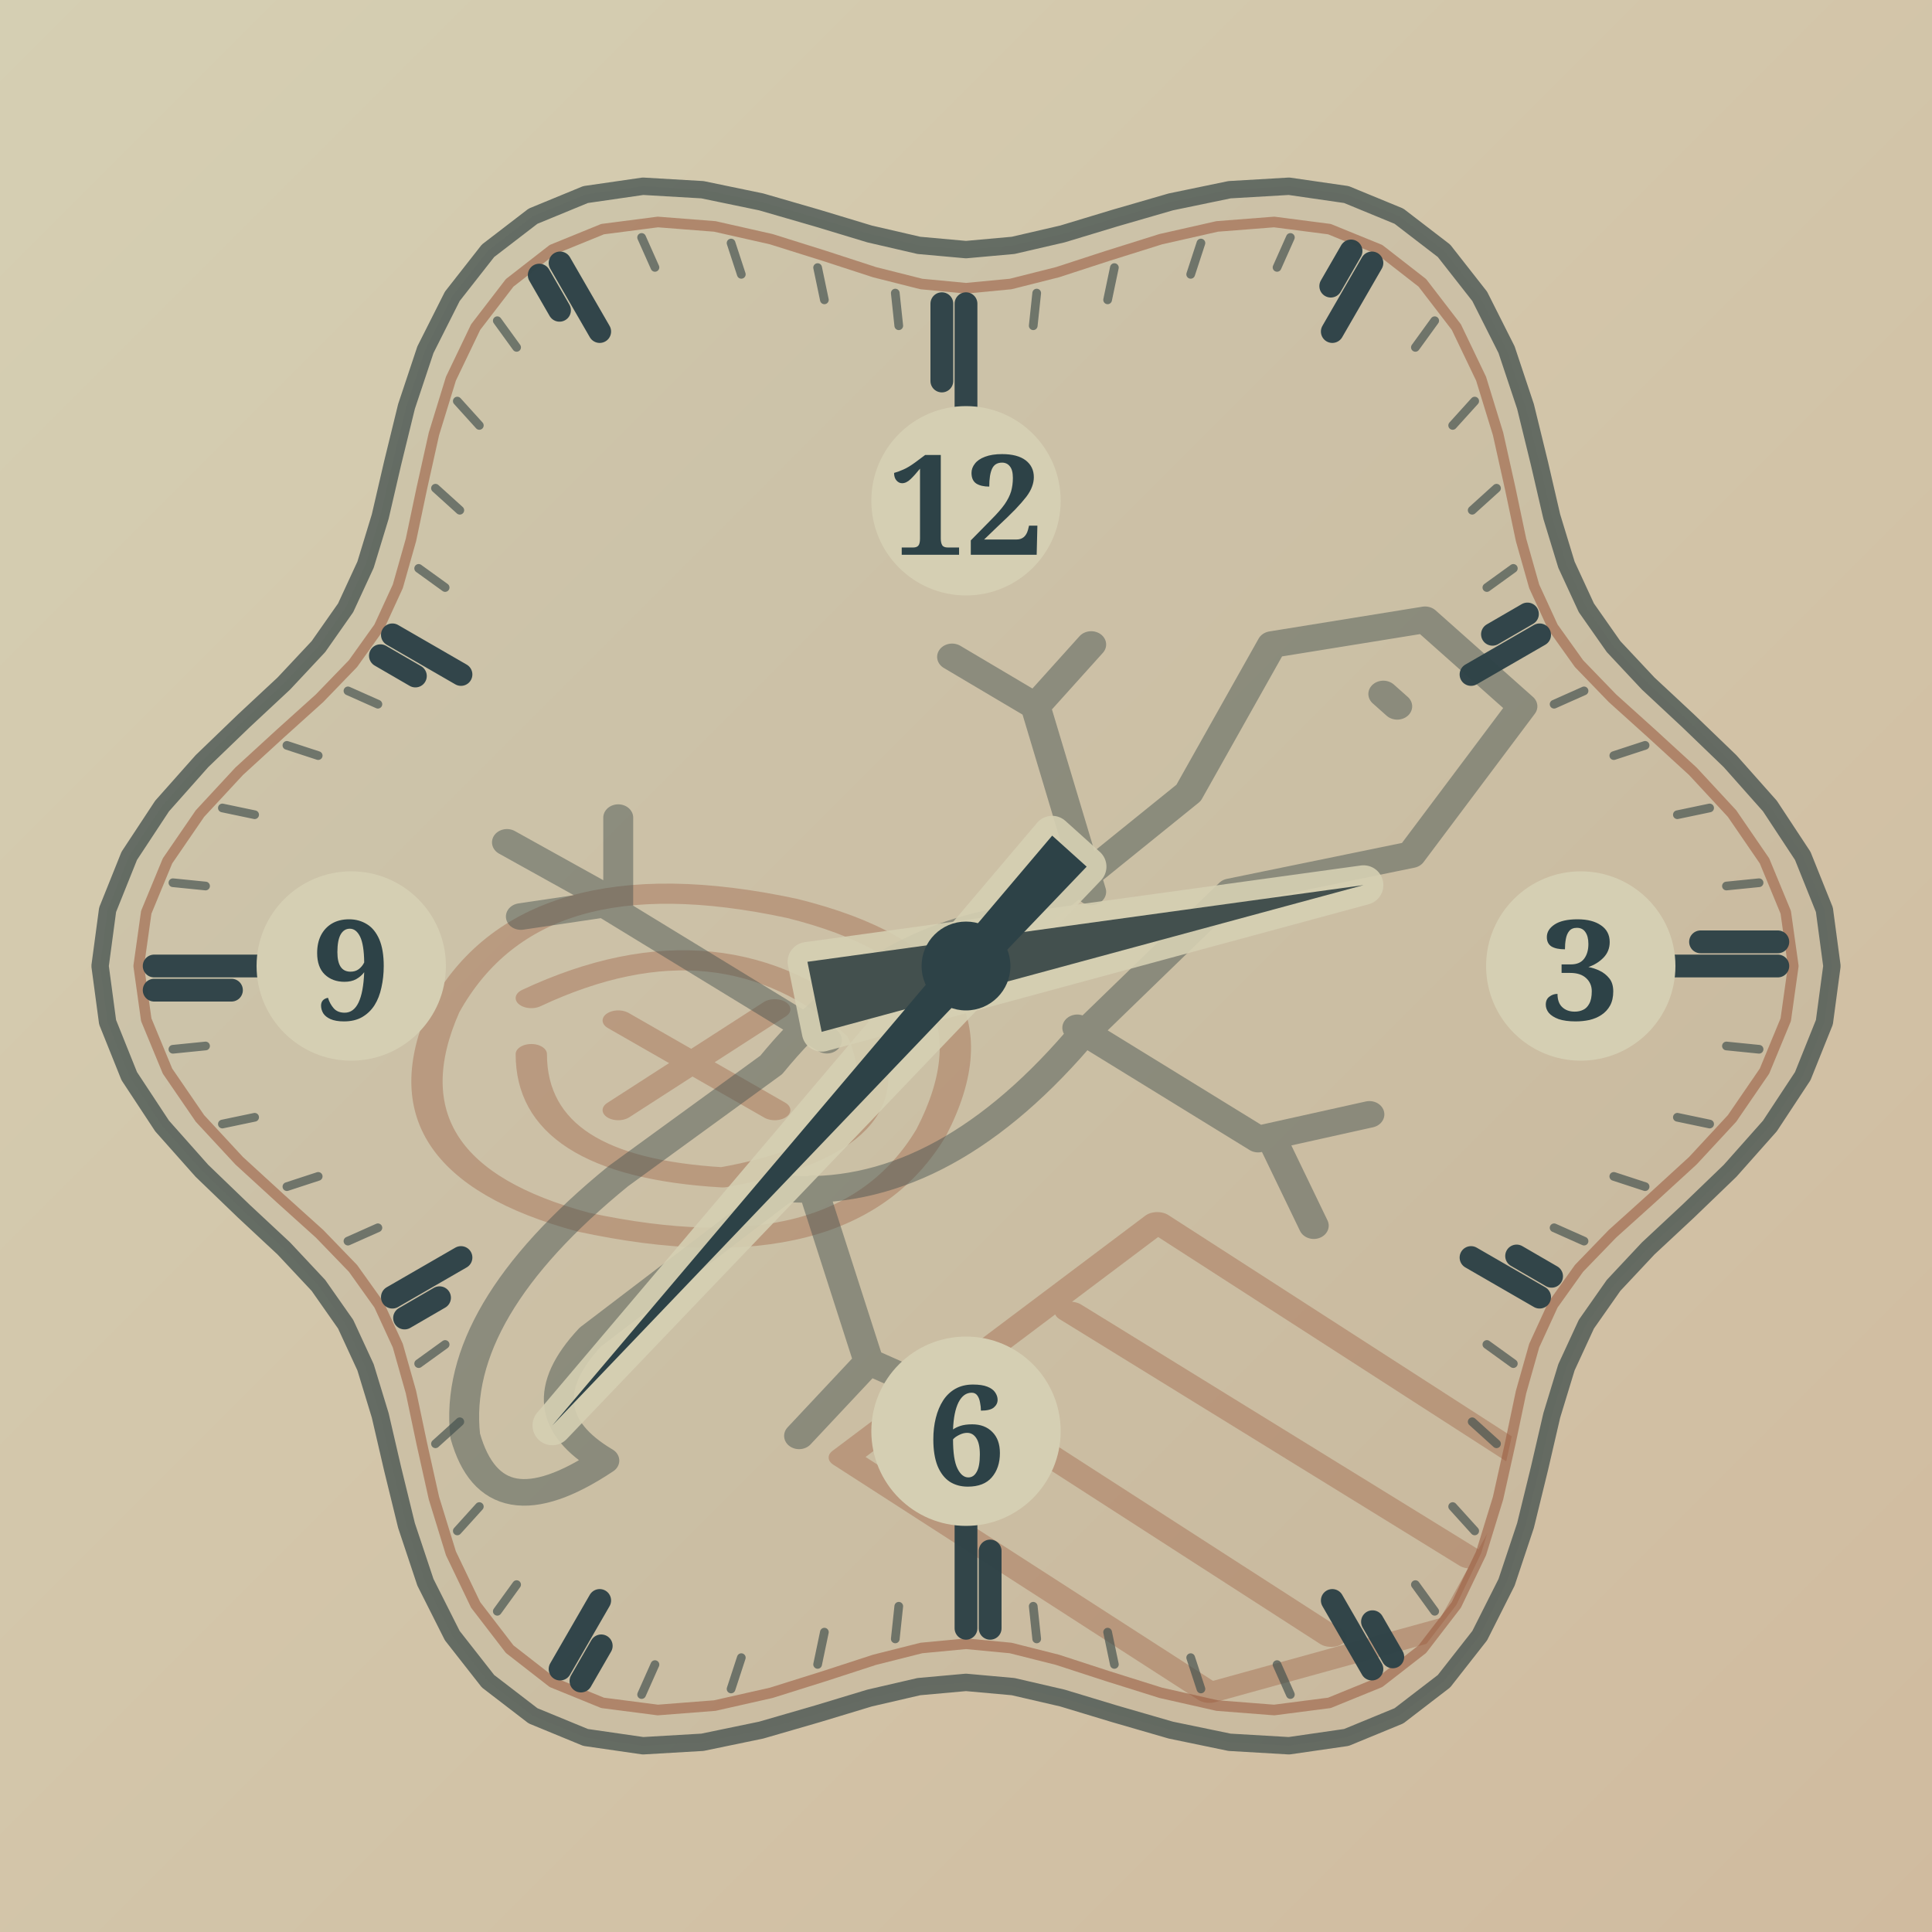
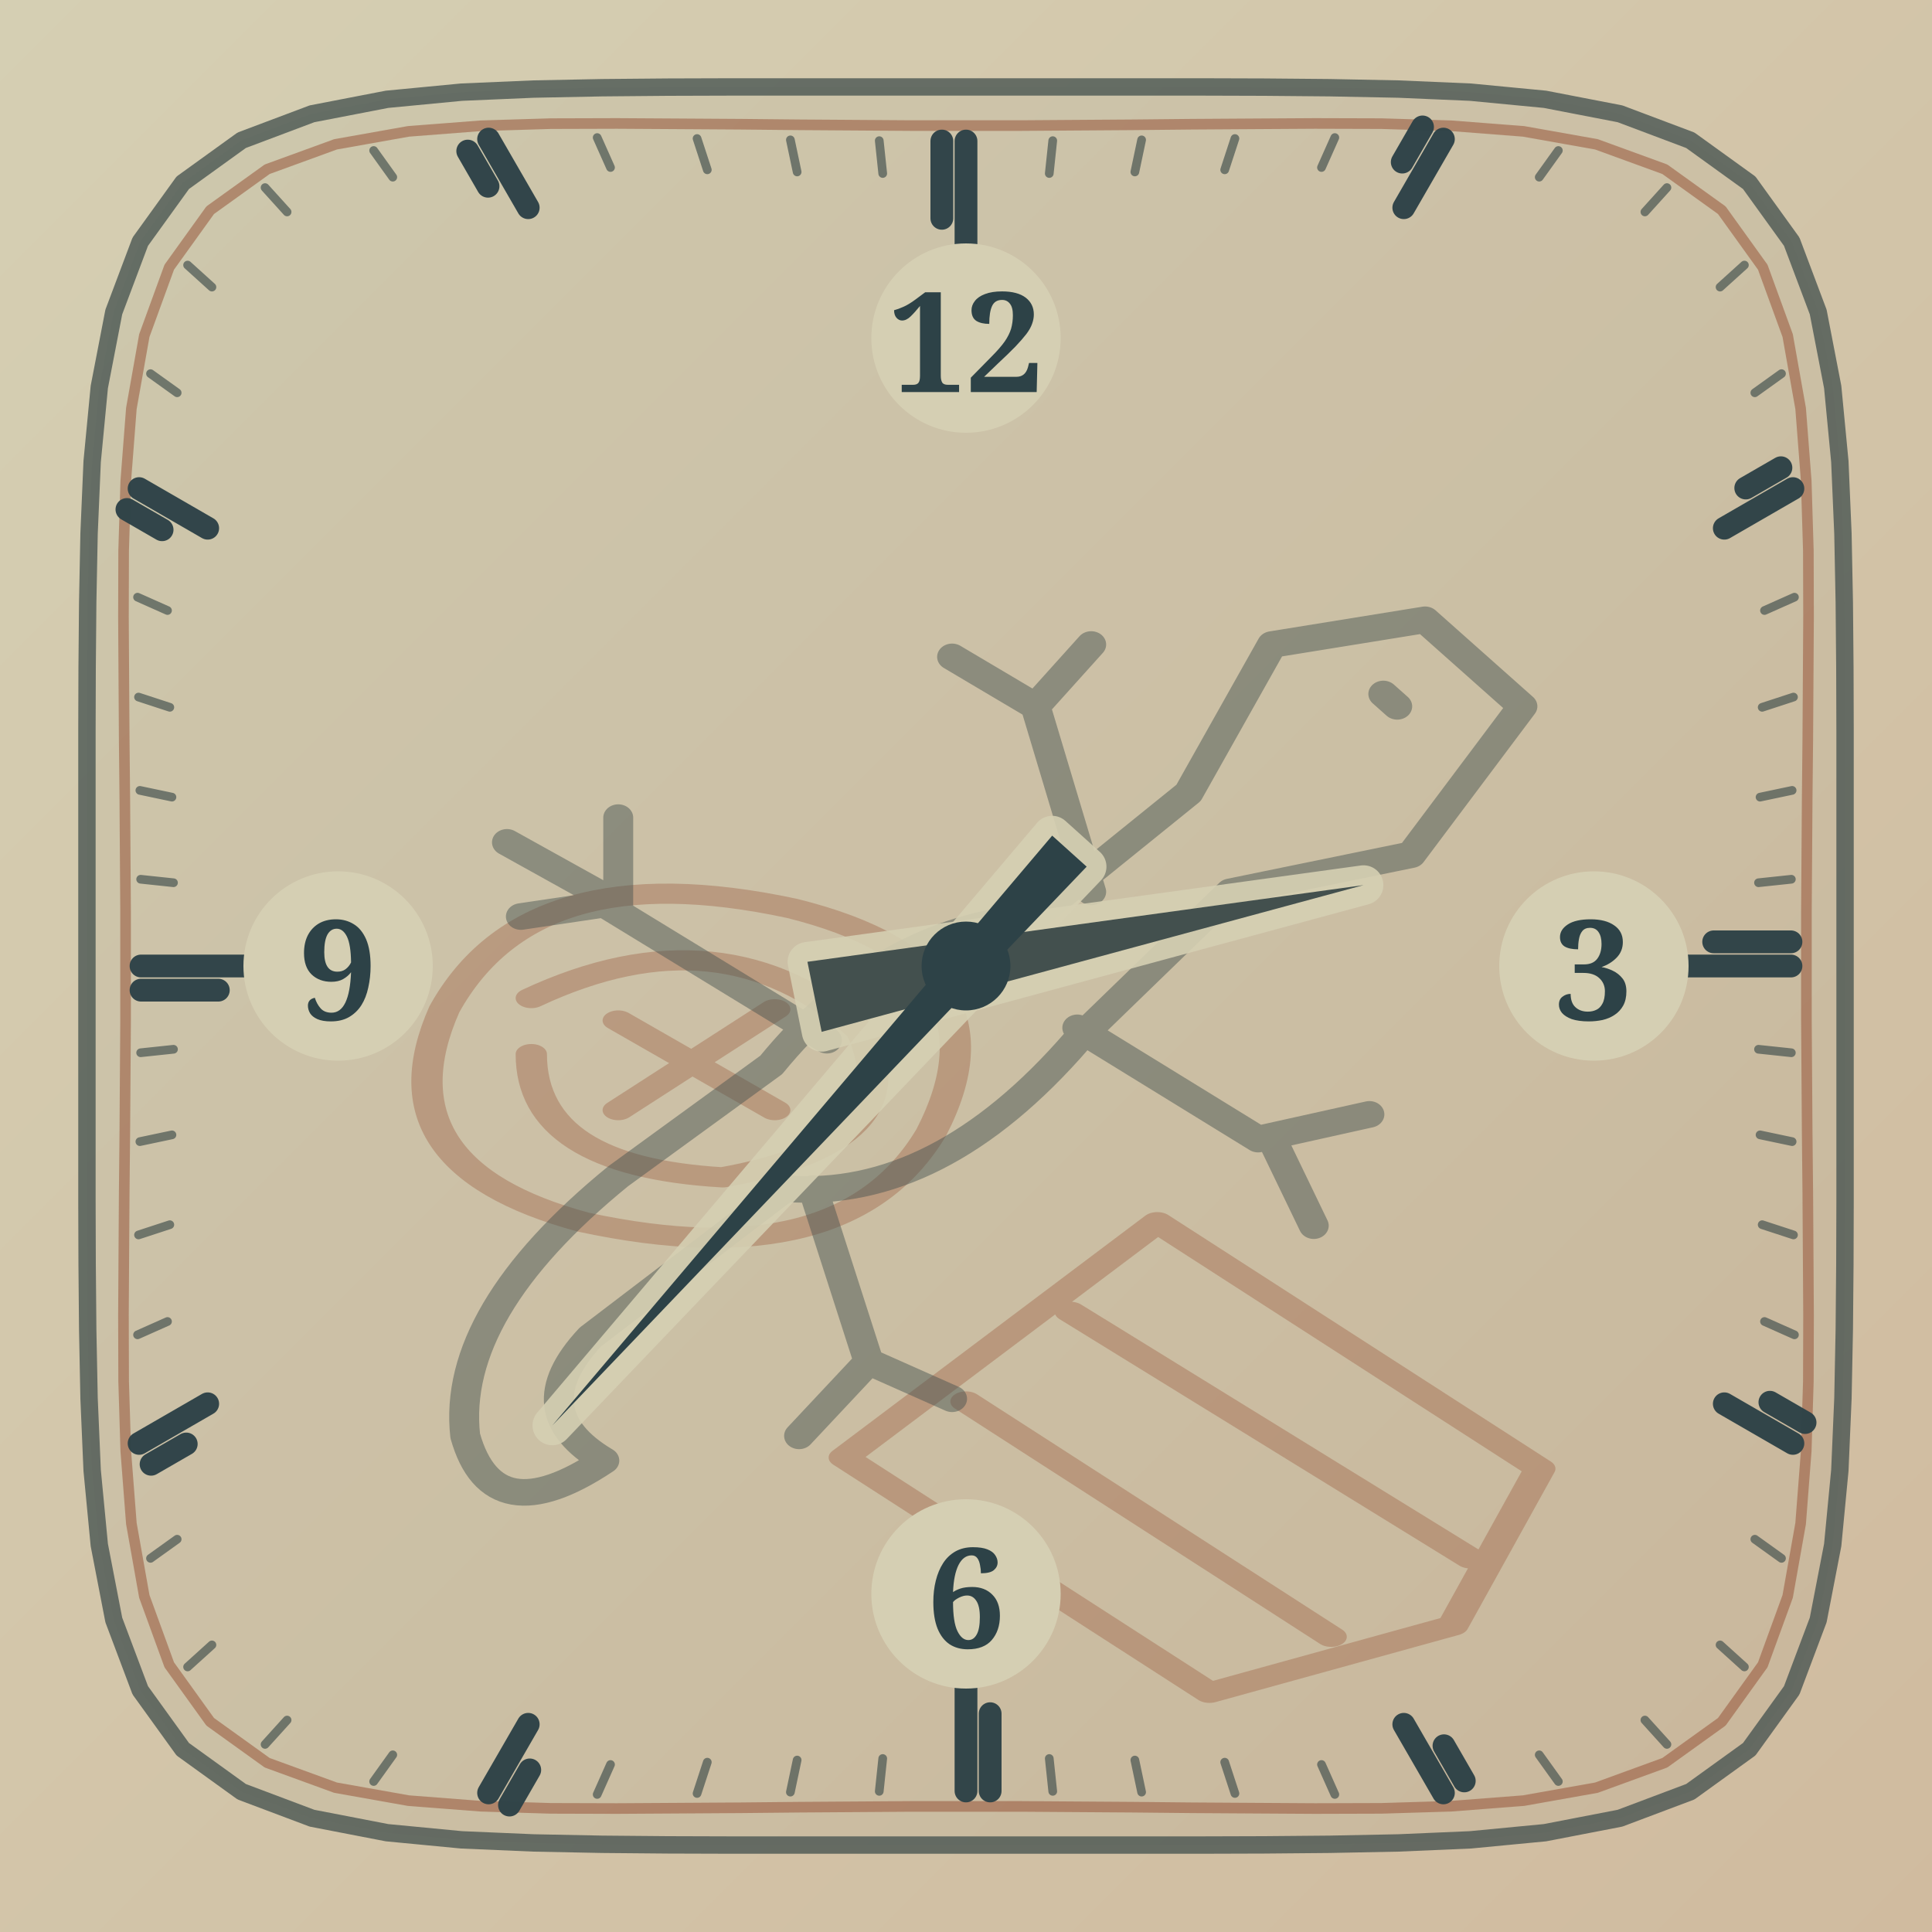
<svg xmlns="http://www.w3.org/2000/svg" width="170" height="170" viewBox="0 0 170 170">
  <defs>
    <linearGradient id="paint" x1="0" y1="0" x2="1" y2="1">
      <stop stop-color="#D5CFB3" />
      <stop offset="1" stop-color="#D0BB9F" />
    </linearGradient>
    <clipPath id="face">
-       <path d="M 92.82 50 L 92.43 52.78 L 91.33 55.44 L 89.65 57.89 L 87.62 60.08 L 85.48 62.04 L 83.46 63.86 L 81.73 65.65 L 80.38 67.54 L 79.41 69.65 L 78.73 72.05 L 78.17 74.71 L 77.54 77.54 L 76.66 80.4 L 75.38 83.07 L 73.62 85.36 L 71.41 87.08 L 68.81 88.14 L 65.95 88.51 L 63 88.28 L 60.08 87.62 L 57.31 86.75 L 54.73 85.91 L 52.31 85.3 L 50 85.08 L 47.69 85.3 L 45.27 85.91 L 42.69 86.75 L 39.92 87.62 L 37 88.28 L 34.05 88.51 L 31.19 88.14 L 28.59 87.08 L 26.38 85.36 L 24.62 83.07 L 23.34 80.4 L 22.46 77.54 L 21.83 74.71 L 21.27 72.05 L 20.59 69.65 L 19.62 67.54 L 18.27 65.65 L 16.54 63.86 L 14.52 62.04 L 12.38 60.08 L 10.35 57.89 L 8.67 55.44 L 7.57 52.78 L 7.18 50 L 7.57 47.22 L 8.67 44.56 L 10.35 42.11 L 12.38 39.92 L 14.52 37.96 L 16.54 36.14 L 18.27 34.35 L 19.62 32.46 L 20.59 30.35 L 21.27 27.95 L 21.83 25.29 L 22.46 22.46 L 23.34 19.6 L 24.62 16.93 L 26.38 14.64 L 28.59 12.92 L 31.19 11.86 L 34.05 11.49 L 37 11.72 L 39.92 12.38 L 42.69 13.25 L 45.27 14.09 L 47.69 14.7 L 50 14.92 L 52.31 14.7 L 54.73 14.09 L 57.31 13.25 L 60.08 12.38 L 63 11.72 L 65.95 11.49 L 68.81 11.86 L 71.41 12.92 L 73.62 14.64 L 75.38 16.93 L 76.66 19.6 L 77.54 22.46 L 78.17 25.29 L 78.73 27.95 L 79.41 30.35 L 80.38 32.46 L 81.73 34.35 L 83.46 36.14 L 85.48 37.96 L 87.62 39.92 L 89.65 42.11 L 91.33 44.56 L 92.43 47.22 Z" transform="translate(0 0) scale(1.7 1.7)" />
+       <path d="M 93.5 50 L 93.5 52.85 L 93.52 55.73 L 93.54 58.66 L 93.57 61.67 L 93.59 64.8 L 93.61 68.07 L 93.6 71.5 L 93.49 75.11 L 93.2 78.86 L 92.53 82.63 L 91.24 86.17 L 89.12 89.12 L 86.17 91.24 L 82.63 92.53 L 78.86 93.2 L 75.11 93.49 L 71.5 93.6 L 68.07 93.61 L 64.8 93.59 L 61.67 93.57 L 58.66 93.54 L 55.73 93.52 L 52.85 93.5 L 50 93.5 L 47.15 93.5 L 44.27 93.52 L 41.34 93.54 L 38.33 93.57 L 35.2 93.59 L 31.93 93.61 L 28.5 93.6 L 24.89 93.49 L 21.14 93.2 L 17.37 92.53 L 13.83 91.24 L 10.88 89.12 L 8.76 86.17 L 7.47 82.63 L 6.8 78.86 L 6.51 75.11 L 6.4 71.5 L 6.39 68.07 L 6.41 64.8 L 6.43 61.67 L 6.46 58.66 L 6.48 55.73 L 6.5 52.85 L 6.5 50 L 6.5 47.15 L 6.48 44.27 L 6.46 41.34 L 6.43 38.33 L 6.41 35.2 L 6.39 31.93 L 6.4 28.5 L 6.51 24.89 L 6.8 21.14 L 7.47 17.37 L 8.76 13.83 L 10.88 10.88 L 13.83 8.76 L 17.37 7.47 L 21.14 6.8 L 24.89 6.51 L 28.5 6.4 L 31.93 6.39 L 35.2 6.41 L 38.33 6.43 L 41.34 6.46 L 44.27 6.48 L 47.15 6.5 L 50 6.5 L 52.85 6.5 L 55.73 6.48 L 58.66 6.46 L 61.67 6.43 L 64.8 6.41 L 68.07 6.39 L 71.5 6.4 L 75.11 6.51 L 78.86 6.8 L 82.63 7.47 L 86.17 8.76 L 89.12 10.88 L 91.24 13.83 L 92.53 17.37 L 93.2 21.14 L 93.49 24.89 L 93.6 28.5 L 93.61 31.93 L 93.59 35.2 L 93.57 38.33 L 93.54 41.34 L 93.52 44.27 L 93.5 47.15 Z" transform="translate(0 0) scale(1.7 1.7)" />
    </clipPath>
  </defs>
  <rect width="170" height="170" fill="url(#paint)" />
  <g font-family="Georgia,serif" style="font-variant-numeric:tabular-nums">
-     <path d="M 94.82 50 L 94.43 52.91 L 93.31 55.7 L 91.61 58.28 L 89.55 60.6 L 87.38 62.69 L 85.31 64.62 L 83.52 66.53 L 82.11 68.54 L 81.08 70.77 L 80.32 73.26 L 79.68 76.02 L 78.96 78.96 L 77.98 81.9 L 76.59 84.66 L 74.74 87.02 L 72.41 88.81 L 69.69 89.93 L 66.72 90.36 L 63.64 90.18 L 60.6 89.55 L 57.7 88.71 L 54.99 87.89 L 52.44 87.3 L 50 87.08 L 47.56 87.3 L 45.01 87.89 L 42.3 88.71 L 39.4 89.55 L 36.36 90.18 L 33.28 90.36 L 30.31 89.93 L 27.59 88.81 L 25.26 87.02 L 23.41 84.66 L 22.02 81.9 L 21.04 78.96 L 20.32 76.02 L 19.68 73.26 L 18.92 70.77 L 17.89 68.54 L 16.48 66.53 L 14.69 64.62 L 12.62 62.69 L 10.45 60.6 L 8.39 58.28 L 6.69 55.7 L 5.57 52.91 L 5.18 50 L 5.57 47.09 L 6.69 44.3 L 8.39 41.72 L 10.45 39.4 L 12.62 37.31 L 14.69 35.38 L 16.48 33.47 L 17.89 31.46 L 18.92 29.23 L 19.68 26.74 L 20.32 23.98 L 21.04 21.04 L 22.02 18.1 L 23.41 15.34 L 25.26 12.98 L 27.59 11.19 L 30.31 10.07 L 33.28 9.64 L 36.36 9.82 L 39.4 10.45 L 42.3 11.29 L 45.01 12.11 L 47.56 12.7 L 50 12.92 L 52.44 12.7 L 54.99 12.11 L 57.7 11.29 L 60.6 10.45 L 63.64 9.82 L 66.72 9.64 L 69.69 10.07 L 72.41 11.19 L 74.74 12.98 L 76.59 15.34 L 77.98 18.1 L 78.96 21.04 L 79.68 23.98 L 80.32 26.74 L 81.08 29.23 L 82.11 31.46 L 83.52 33.47 L 85.31 35.38 L 87.38 37.31 L 89.55 39.4 L 91.61 41.72 L 93.31 44.3 L 94.43 47.09 Z" transform="translate(0 0) scale(1.7 1.7)" fill="#2D4247" opacity="0.045" />
+     <path d="M 95.5 50 L 95.5 52.98 L 95.5 55.99 L 95.5 59.05 L 95.5 62.19 L 95.49 65.44 L 95.46 68.83 L 95.39 72.38 L 95.23 76.11 L 94.86 79.97 L 94.11 83.85 L 92.74 87.49 L 90.54 90.54 L 87.49 92.74 L 83.85 94.11 L 79.97 94.86 L 76.11 95.23 L 72.38 95.39 L 68.83 95.46 L 65.44 95.49 L 62.19 95.5 L 59.05 95.5 L 55.99 95.5 L 52.98 95.5 L 50 95.5 L 47.02 95.5 L 44.01 95.5 L 40.95 95.5 L 37.81 95.5 L 34.56 95.49 L 31.17 95.46 L 27.62 95.39 L 23.89 95.23 L 20.03 94.86 L 16.15 94.11 L 12.51 92.74 L 9.46 90.54 L 7.26 87.49 L 5.89 83.85 L 5.14 79.97 L 4.77 76.11 L 4.61 72.38 L 4.54 68.83 L 4.51 65.44 L 4.5 62.19 L 4.5 59.05 L 4.5 55.99 L 4.5 52.98 L 4.5 50 L 4.5 47.02 L 4.5 44.01 L 4.5 40.95 L 4.5 37.81 L 4.51 34.56 L 4.54 31.17 L 4.61 27.62 L 4.77 23.89 L 5.14 20.03 L 5.89 16.15 L 7.26 12.51 L 9.46 9.46 L 12.51 7.26 L 16.15 5.89 L 20.03 5.14 L 23.89 4.77 L 27.62 4.61 L 31.17 4.54 L 34.56 4.51 L 37.81 4.5 L 40.95 4.5 L 44.01 4.5 L 47.02 4.5 L 50 4.5 L 52.98 4.5 L 55.99 4.5 L 59.05 4.5 L 62.19 4.5 L 65.44 4.51 L 68.83 4.54 L 72.38 4.61 L 76.11 4.77 L 79.97 5.14 L 83.85 5.89 L 87.49 7.26 L 90.54 9.46 L 92.74 12.51 L 94.11 16.15 L 94.86 20.03 L 95.23 23.89 L 95.39 27.62 L 95.46 31.17 L 95.49 34.56 L 95.5 37.81 L 95.5 40.95 L 95.5 44.01 L 95.5 47.02 Z" transform="translate(0 0) scale(1.7 1.7)" fill="#2D4247" opacity="0.045" />
    <g clip-path="url(#face)">
      <path d="M 20 28 Q 25 14 40 19 Q 53 24 48 39 Q 43 52 28 47 Q 16 42 20 28 Z M 25 27 Q 36 19 44 30 Q 47 40 36 43 Q 25 42 25 32 M 61 47 L 83 69 L 78 83 L 64 89 L 43 68 Z M 50 63 L 71 84 M 56 55 L 79 77 M 30 29 L 39 37 M 39 28 L 30 37" transform="translate(8.5 61.2) scale(1.53 0.986)" fill="none" stroke="#98563B" stroke-width="1.8" stroke-linecap="round" stroke-linejoin="round" opacity="0.36" />
      <path d="M 25 67 Q 13 78 14 88 Q 16 96 24 90 Q 18 86 23 80 L 37 68 Q 48 69 58 56 L 69 44 L 82 41 L 90 29 L 83 22 L 72 24 L 66 36 L 55 46 Q 44 47 36 58 L 25 67 M 40 56 L 24 45 L 18 46 M 25 45 L 25 38 M 25 45 L 17 40 M 59 44 L 55 29 L 59 24 M 55 29 L 49 25 M 58 55 L 71 64 L 79 62 M 72 64 L 75 71 M 39 68 L 43 82 L 49 85 M 43 82 L 38 88 M 80 28 L 81 29" transform="translate(23.8 30.6) scale(1.224 1.088)" fill="none" stroke="#43504E" stroke-width="2.15" stroke-linecap="round" stroke-linejoin="round" opacity="0.47" />
    </g>
-     <path d="M 94.82 50 L 94.43 52.91 L 93.31 55.7 L 91.61 58.28 L 89.55 60.6 L 87.38 62.69 L 85.31 64.62 L 83.52 66.53 L 82.11 68.54 L 81.08 70.77 L 80.32 73.26 L 79.68 76.02 L 78.96 78.96 L 77.98 81.9 L 76.59 84.66 L 74.74 87.02 L 72.41 88.81 L 69.69 89.93 L 66.72 90.36 L 63.64 90.18 L 60.6 89.55 L 57.7 88.71 L 54.99 87.89 L 52.44 87.3 L 50 87.08 L 47.56 87.3 L 45.01 87.89 L 42.3 88.71 L 39.4 89.55 L 36.36 90.18 L 33.28 90.36 L 30.31 89.93 L 27.59 88.81 L 25.26 87.02 L 23.41 84.66 L 22.02 81.9 L 21.04 78.96 L 20.32 76.02 L 19.68 73.26 L 18.92 70.77 L 17.89 68.54 L 16.48 66.53 L 14.69 64.62 L 12.62 62.69 L 10.45 60.6 L 8.39 58.28 L 6.69 55.7 L 5.57 52.91 L 5.18 50 L 5.57 47.09 L 6.69 44.3 L 8.39 41.72 L 10.45 39.4 L 12.62 37.31 L 14.69 35.38 L 16.48 33.47 L 17.89 31.46 L 18.92 29.23 L 19.68 26.74 L 20.32 23.98 L 21.04 21.04 L 22.02 18.1 L 23.41 15.34 L 25.26 12.98 L 27.59 11.19 L 30.31 10.07 L 33.28 9.64 L 36.36 9.82 L 39.4 10.45 L 42.3 11.29 L 45.01 12.11 L 47.56 12.7 L 50 12.92 L 52.44 12.7 L 54.99 12.11 L 57.7 11.29 L 60.6 10.45 L 63.64 9.82 L 66.72 9.64 L 69.69 10.07 L 72.41 11.19 L 74.74 12.98 L 76.59 15.34 L 77.98 18.1 L 78.96 21.04 L 79.68 23.98 L 80.32 26.74 L 81.08 29.23 L 82.11 31.46 L 83.52 33.47 L 85.31 35.38 L 87.38 37.31 L 89.55 39.4 L 91.61 41.72 L 93.31 44.3 L 94.43 47.09 Z" transform="translate(0 0) scale(1.7 1.7)" fill="none" stroke="#43504E" stroke-width="0.9" stroke-linecap="round" stroke-linejoin="round" opacity="0.76" />
-     <path d="M 92.82 50 L 92.43 52.78 L 91.33 55.44 L 89.65 57.89 L 87.62 60.08 L 85.48 62.04 L 83.46 63.86 L 81.73 65.65 L 80.38 67.54 L 79.41 69.65 L 78.73 72.05 L 78.17 74.71 L 77.54 77.54 L 76.66 80.4 L 75.38 83.07 L 73.62 85.36 L 71.41 87.08 L 68.81 88.14 L 65.95 88.51 L 63 88.28 L 60.08 87.62 L 57.31 86.75 L 54.73 85.91 L 52.31 85.3 L 50 85.08 L 47.69 85.3 L 45.27 85.91 L 42.69 86.75 L 39.92 87.62 L 37 88.28 L 34.05 88.51 L 31.19 88.14 L 28.59 87.08 L 26.38 85.36 L 24.62 83.07 L 23.34 80.4 L 22.46 77.54 L 21.83 74.71 L 21.27 72.05 L 20.59 69.65 L 19.62 67.54 L 18.27 65.65 L 16.54 63.86 L 14.52 62.04 L 12.38 60.08 L 10.35 57.89 L 8.67 55.44 L 7.57 52.78 L 7.18 50 L 7.57 47.22 L 8.67 44.56 L 10.35 42.11 L 12.38 39.92 L 14.52 37.96 L 16.54 36.14 L 18.27 34.35 L 19.62 32.46 L 20.59 30.35 L 21.27 27.95 L 21.83 25.29 L 22.46 22.46 L 23.34 19.6 L 24.62 16.93 L 26.38 14.64 L 28.59 12.92 L 31.19 11.86 L 34.05 11.49 L 37 11.72 L 39.92 12.38 L 42.69 13.25 L 45.27 14.09 L 47.69 14.7 L 50 14.92 L 52.31 14.7 L 54.73 14.09 L 57.31 13.25 L 60.08 12.38 L 63 11.72 L 65.95 11.49 L 68.81 11.86 L 71.41 12.92 L 73.62 14.64 L 75.38 16.93 L 76.66 19.6 L 77.54 22.46 L 78.17 25.29 L 78.73 27.95 L 79.41 30.35 L 80.38 32.46 L 81.73 34.35 L 83.46 36.14 L 85.48 37.96 L 87.62 39.92 L 89.65 42.11 L 91.33 44.56 L 92.43 47.22 Z" transform="translate(0 0) scale(1.7 1.7)" fill="none" stroke="#98563B" stroke-width="0.55" stroke-linecap="round" stroke-linejoin="round" opacity="0.55" />
-     <path d="M 53.48 16.86 L 53.66 15.17 M 57.33 15.52 L 57.68 13.85 M 61.63 14.2 L 62.16 12.58 M 66.1 13.84 L 66.79 12.29 M 73.26 17.98 L 74.26 16.6 M 75.19 22.02 L 76.33 20.76 M 76.2 26.41 L 77.46 25.27 M 76.96 30.41 L 78.33 29.42 M 80.44 36.45 L 81.99 35.76 M 83.53 39.11 L 85.15 38.58 M 86.82 42.17 L 88.49 41.82 M 89.36 45.86 L 91.05 45.69 M 89.36 54.14 L 91.05 54.31 M 86.82 57.83 L 88.49 58.18 M 83.53 60.89 L 85.15 61.42 M 80.44 63.55 L 81.99 64.24 M 76.96 69.59 L 78.33 70.58 M 76.2 73.59 L 77.46 74.73 M 75.19 77.98 L 76.33 79.24 M 73.26 82.02 L 74.26 83.4 M 66.1 86.16 L 66.79 87.71 M 61.63 85.8 L 62.16 87.42 M 57.33 84.48 L 57.68 86.15 M 53.48 83.14 L 53.66 84.83 M 46.52 83.14 L 46.34 84.83 M 42.67 84.48 L 42.32 86.15 M 38.37 85.8 L 37.84 87.42 M 33.9 86.16 L 33.21 87.71 M 26.74 82.02 L 25.74 83.4 M 24.81 77.98 L 23.67 79.24 M 23.8 73.59 L 22.54 74.73 M 23.04 69.59 L 21.67 70.58 M 19.56 63.55 L 18.01 64.24 M 16.47 60.89 L 14.85 61.42 M 13.18 57.83 L 11.51 58.18 M 10.64 54.14 L 8.95 54.31 M 10.64 45.86 L 8.95 45.69 M 13.18 42.17 L 11.51 41.82 M 16.47 39.11 L 14.85 38.58 M 19.56 36.45 L 18.01 35.76 M 23.04 30.41 L 21.67 29.42 M 23.8 26.41 L 22.54 25.27 M 24.81 22.02 L 23.67 20.76 M 26.74 17.98 L 25.74 16.6 M 33.9 13.84 L 33.21 12.29 M 38.37 14.2 L 37.84 12.58 M 42.67 15.52 L 42.32 13.85 M 46.52 16.86 L 46.34 15.17" transform="translate(0 0) scale(1.7 1.7)" fill="none" stroke="#43504E" stroke-width="0.45" stroke-linecap="round" stroke-linejoin="round" opacity="0.68" />
-     <path d="M 50 21.72 L 50 15.72 M 48.75 19.72 L 48.75 15.72 M 68.96 17.16 L 71.01 13.61 M 68.88 14.81 L 69.93 12.99 M 76.14 34.91 L 79.69 32.86 M 77.25 32.83 L 79.06 31.78 M 86.02 50 L 92.02 50 M 88.02 48.75 L 92.02 48.75 M 76.14 65.09 L 79.69 67.14 M 78.5 65.01 L 80.31 66.06 M 68.96 82.84 L 71.01 86.39 M 71.04 83.94 L 72.09 85.76 M 50 78.28 L 50 84.28 M 51.25 80.28 L 51.25 84.28 M 31.04 82.84 L 28.99 86.39 M 31.12 85.19 L 30.07 87.01 M 23.86 65.09 L 20.31 67.14 M 22.75 67.17 L 20.94 68.22 M 13.98 50 L 7.98 50 M 11.98 51.25 L 7.98 51.25 M 23.86 34.91 L 20.31 32.86 M 21.5 34.99 L 19.69 33.94 M 31.04 17.16 L 28.99 13.61 M 28.96 16.06 L 27.91 14.24" transform="translate(0 0) scale(1.7 1.7)" fill="none" stroke="#2D4247" stroke-width="1.18" stroke-linecap="round" stroke-linejoin="round" opacity="0.97" />
-     <circle cx="85" cy="44.064" r="8.33" fill="#D5CFB3" />
-     <text x="85" y="44.064" font-size="12.24" font-weight="650" fill="#2D4247" text-anchor="middle" dominant-baseline="central" alignment-baseline="central">12</text>
-     <circle cx="139.094" cy="85" r="8.33" fill="#D5CFB3" />
-     <text x="139.094" y="85" font-size="12.24" font-weight="650" fill="#2D4247" text-anchor="middle" dominant-baseline="central" alignment-baseline="central">3</text>
-     <circle cx="85" cy="125.936" r="8.33" fill="#D5CFB3" />
-     <text x="85" y="125.936" font-size="12.24" font-weight="650" fill="#2D4247" text-anchor="middle" dominant-baseline="central" alignment-baseline="central">6</text>
-     <circle cx="30.906" cy="85" r="8.33" fill="#D5CFB3" />
-     <text x="30.906" y="85" font-size="12.24" font-weight="650" fill="#2D4247" text-anchor="middle" dominant-baseline="central" alignment-baseline="central">9</text>
+     <path d="M 95.5 50 L 95.5 52.98 L 95.5 55.99 L 95.5 59.05 L 95.5 62.19 L 95.49 65.44 L 95.46 68.83 L 95.39 72.38 L 95.23 76.11 L 94.86 79.97 L 94.11 83.85 L 92.74 87.49 L 90.54 90.54 L 87.49 92.74 L 83.85 94.11 L 79.97 94.86 L 76.11 95.23 L 72.38 95.39 L 68.83 95.46 L 65.44 95.49 L 62.19 95.5 L 59.05 95.5 L 55.99 95.5 L 52.98 95.5 L 50 95.5 L 47.02 95.5 L 44.01 95.5 L 40.95 95.5 L 37.81 95.5 L 34.56 95.49 L 31.17 95.46 L 27.62 95.39 L 23.89 95.23 L 20.03 94.86 L 16.15 94.11 L 12.51 92.74 L 9.46 90.54 L 7.26 87.49 L 5.89 83.85 L 5.14 79.97 L 4.77 76.11 L 4.61 72.38 L 4.54 68.83 L 4.51 65.44 L 4.5 62.19 L 4.5 59.05 L 4.5 55.99 L 4.5 52.98 L 4.5 50 L 4.5 47.02 L 4.5 44.01 L 4.5 40.95 L 4.5 37.81 L 4.51 34.56 L 4.54 31.17 L 4.61 27.62 L 4.77 23.89 L 5.14 20.03 L 5.89 16.15 L 7.26 12.51 L 9.46 9.46 L 12.51 7.26 L 16.15 5.89 L 20.03 5.14 L 23.89 4.77 L 27.62 4.61 L 31.17 4.54 L 34.56 4.51 L 37.81 4.5 L 40.95 4.5 L 44.01 4.5 L 47.02 4.5 L 50 4.5 L 52.98 4.5 L 55.99 4.5 L 59.05 4.5 L 62.19 4.5 L 65.44 4.51 L 68.83 4.54 L 72.38 4.61 L 76.11 4.77 L 79.97 5.14 L 83.85 5.89 L 87.49 7.26 L 90.54 9.46 L 92.74 12.51 L 94.11 16.15 L 94.86 20.03 L 95.23 23.89 L 95.39 27.62 L 95.46 31.17 L 95.49 34.56 L 95.5 37.81 L 95.5 40.95 L 95.5 44.01 L 95.5 47.02 Z" transform="translate(0 0) scale(1.7 1.7)" fill="none" stroke="#43504E" stroke-width="0.9" stroke-linecap="round" stroke-linejoin="round" opacity="0.76" />
+     <path d="M 93.5 50 L 93.5 52.85 L 93.52 55.73 L 93.54 58.66 L 93.57 61.67 L 93.59 64.8 L 93.61 68.07 L 93.6 71.5 L 93.49 75.11 L 93.2 78.86 L 92.53 82.63 L 91.24 86.17 L 89.12 89.12 L 86.17 91.24 L 82.63 92.53 L 78.86 93.2 L 75.11 93.49 L 71.5 93.6 L 68.07 93.61 L 64.8 93.59 L 61.67 93.57 L 58.66 93.54 L 55.73 93.52 L 52.85 93.5 L 50 93.5 L 47.15 93.5 L 44.27 93.52 L 41.34 93.54 L 38.33 93.57 L 35.2 93.59 L 31.93 93.61 L 28.5 93.6 L 24.89 93.49 L 21.14 93.2 L 17.37 92.53 L 13.83 91.24 L 10.88 89.12 L 8.76 86.17 L 7.47 82.63 L 6.8 78.86 L 6.51 75.11 L 6.4 71.5 L 6.39 68.07 L 6.41 64.8 L 6.43 61.67 L 6.46 58.66 L 6.48 55.73 L 6.5 52.85 L 6.5 50 L 6.5 47.15 L 6.48 44.27 L 6.46 41.34 L 6.43 38.33 L 6.41 35.2 L 6.39 31.93 L 6.4 28.5 L 6.51 24.89 L 6.8 21.14 L 7.47 17.37 L 8.76 13.83 L 10.88 10.88 L 13.83 8.76 L 17.37 7.47 L 21.14 6.8 L 24.89 6.51 L 28.5 6.4 L 31.93 6.39 L 35.2 6.41 L 38.33 6.43 L 41.34 6.46 L 44.27 6.48 L 47.15 6.5 L 50 6.5 L 52.85 6.5 L 55.73 6.48 L 58.66 6.46 L 61.67 6.43 L 64.8 6.41 L 68.07 6.39 L 71.5 6.4 L 75.11 6.51 L 78.86 6.8 L 82.63 7.47 L 86.17 8.76 L 89.12 10.88 L 91.24 13.83 L 92.53 17.37 L 93.2 21.14 L 93.49 24.89 L 93.6 28.5 L 93.61 31.93 L 93.59 35.2 L 93.57 38.33 L 93.54 41.34 L 93.52 44.27 L 93.5 47.15 Z" transform="translate(0 0) scale(1.7 1.7)" fill="none" stroke="#98563B" stroke-width="0.55" stroke-linecap="round" stroke-linejoin="round" opacity="0.55" />
+     <path d="M 54.31 8.98 L 54.49 7.28 M 58.74 8.9 L 59.09 7.24 M 63.39 8.79 L 63.92 7.17 M 68.4 8.67 L 69.09 7.12 M 79.67 9.17 L 80.66 7.79 M 85.14 10.97 L 86.28 9.71 M 89.03 14.86 L 90.29 13.72 M 90.83 20.33 L 92.21 19.34 M 91.33 31.6 L 92.88 30.91 M 91.21 36.61 L 92.83 36.08 M 91.1 41.26 L 92.76 40.91 M 91.02 45.69 L 92.72 45.51 M 91.02 54.31 L 92.72 54.49 M 91.1 58.74 L 92.76 59.09 M 91.21 63.39 L 92.83 63.92 M 91.33 68.4 L 92.88 69.09 M 90.83 79.67 L 92.21 80.66 M 89.03 85.14 L 90.29 86.28 M 85.14 89.03 L 86.28 90.29 M 79.67 90.83 L 80.66 92.21 M 68.4 91.33 L 69.09 92.88 M 63.39 91.21 L 63.92 92.83 M 58.74 91.1 L 59.09 92.76 M 54.31 91.02 L 54.49 92.72 M 45.69 91.02 L 45.51 92.72 M 41.26 91.1 L 40.91 92.76 M 36.61 91.21 L 36.08 92.83 M 31.6 91.33 L 30.91 92.88 M 20.33 90.83 L 19.34 92.21 M 14.86 89.03 L 13.72 90.29 M 10.97 85.14 L 9.71 86.28 M 9.17 79.67 L 7.79 80.66 M 8.67 68.4 L 7.12 69.09 M 8.79 63.39 L 7.17 63.92 M 8.9 58.74 L 7.24 59.09 M 8.98 54.31 L 7.28 54.49 M 8.98 45.69 L 7.28 45.51 M 8.9 41.26 L 7.24 40.91 M 8.79 36.61 L 7.17 36.08 M 8.67 31.6 L 7.12 30.91 M 9.17 20.33 L 7.79 19.34 M 10.97 14.86 L 9.71 13.72 M 14.86 10.97 L 13.72 9.71 M 20.33 9.17 L 19.34 7.79 M 31.6 8.67 L 30.91 7.12 M 36.61 8.79 L 36.08 7.17 M 41.26 8.9 L 40.91 7.24 M 45.69 8.98 L 45.51 7.28" transform="translate(0 0) scale(1.7 1.7)" fill="none" stroke="#43504E" stroke-width="0.45" stroke-linecap="round" stroke-linejoin="round" opacity="0.68" />
+     <path d="M 50 13.3 L 50 7.3 M 48.75 11.3 L 48.75 7.3 M 72.66 10.75 L 74.71 7.2 M 72.58 8.39 L 73.63 6.57 M 89.25 27.34 L 92.8 25.29 M 90.36 25.26 L 92.18 24.21 M 86.7 50 L 92.7 50 M 88.7 48.75 L 92.7 48.75 M 89.25 72.66 L 92.8 74.71 M 91.61 72.58 L 93.43 73.63 M 72.66 89.25 L 74.71 92.8 M 74.74 90.36 L 75.79 92.18 M 50 86.7 L 50 92.7 M 51.25 88.7 L 51.25 92.7 M 27.34 89.25 L 25.29 92.8 M 27.42 91.61 L 26.37 93.43 M 10.75 72.66 L 7.2 74.71 M 9.64 74.74 L 7.82 75.79 M 13.3 50 L 7.3 50 M 11.3 51.25 L 7.3 51.25 M 10.75 27.34 L 7.2 25.29 M 8.39 27.42 L 6.57 26.37 M 27.34 10.75 L 25.29 7.2 M 25.26 9.64 L 24.21 7.82" transform="translate(0 0) scale(1.7 1.7)" fill="none" stroke="#2D4247" stroke-width="1.18" stroke-linecap="round" stroke-linejoin="round" opacity="0.97" />
+     <circle cx="85" cy="29.75" r="8.33" fill="#D5CFB3" />
+     <text x="85" y="29.75" font-size="12.24" font-weight="650" fill="#2D4247" text-anchor="middle" dominant-baseline="central" alignment-baseline="central">12</text>
+     <circle cx="140.25" cy="85" r="8.33" fill="#D5CFB3" />
+     <text x="140.25" y="85" font-size="12.24" font-weight="650" fill="#2D4247" text-anchor="middle" dominant-baseline="central" alignment-baseline="central">3</text>
+     <circle cx="85" cy="140.25" r="8.33" fill="#D5CFB3" />
+     <text x="85" y="140.25" font-size="12.24" font-weight="650" fill="#2D4247" text-anchor="middle" dominant-baseline="central" alignment-baseline="central">6</text>
+     <circle cx="29.75" cy="85" r="8.33" fill="#D5CFB3" />
+     <text x="29.75" y="85" font-size="12.24" font-weight="650" fill="#2D4247" text-anchor="middle" dominant-baseline="central" alignment-baseline="central">9</text>
    <path d="M 41.792 49.782 L 70.578 45.813 L 42.529 53.408 Z" transform="translate(0 0) scale(1.7 1.7)" fill="none" stroke="#D5CFB3" stroke-width="2.05" stroke-linecap="round" stroke-linejoin="round" opacity="0.9" />
    <path d="M 56.245 44.858 L 28.588 73.781 L 54.461 43.252 Z" transform="translate(0 0) scale(1.7 1.7)" fill="none" stroke="#D5CFB3" stroke-width="2.05" stroke-linecap="round" stroke-linejoin="round" opacity="0.9" />
    <path d="M 41.792 49.782 L 70.578 45.813 L 42.529 53.408 Z" transform="translate(0 0) scale(1.7 1.7)" fill="#43504E" opacity="1" />
    <path d="M 56.245 44.858 L 28.588 73.781 L 54.461 43.252 Z" transform="translate(0 0) scale(1.7 1.7)" fill="#2D4247" opacity="1" />
    <circle cx="85" cy="85" r="3.91" fill="#2D4247" />
  </g>
</svg>
